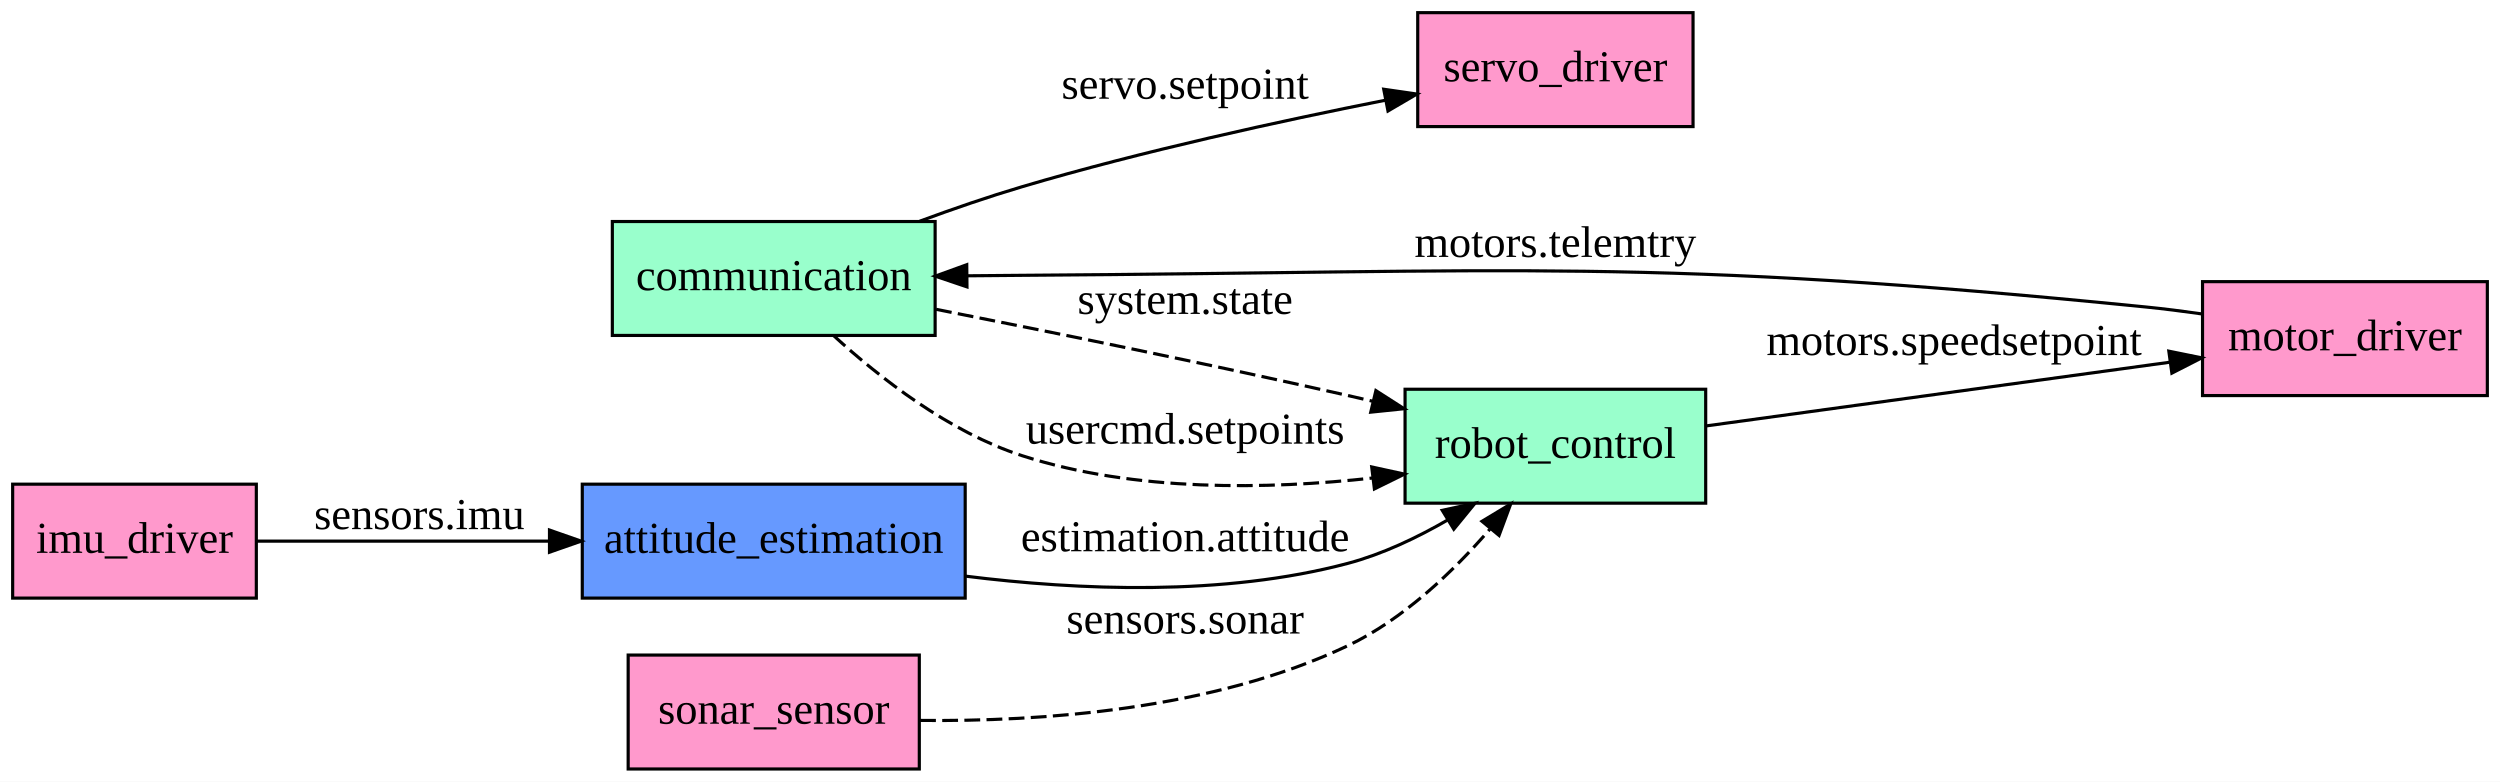
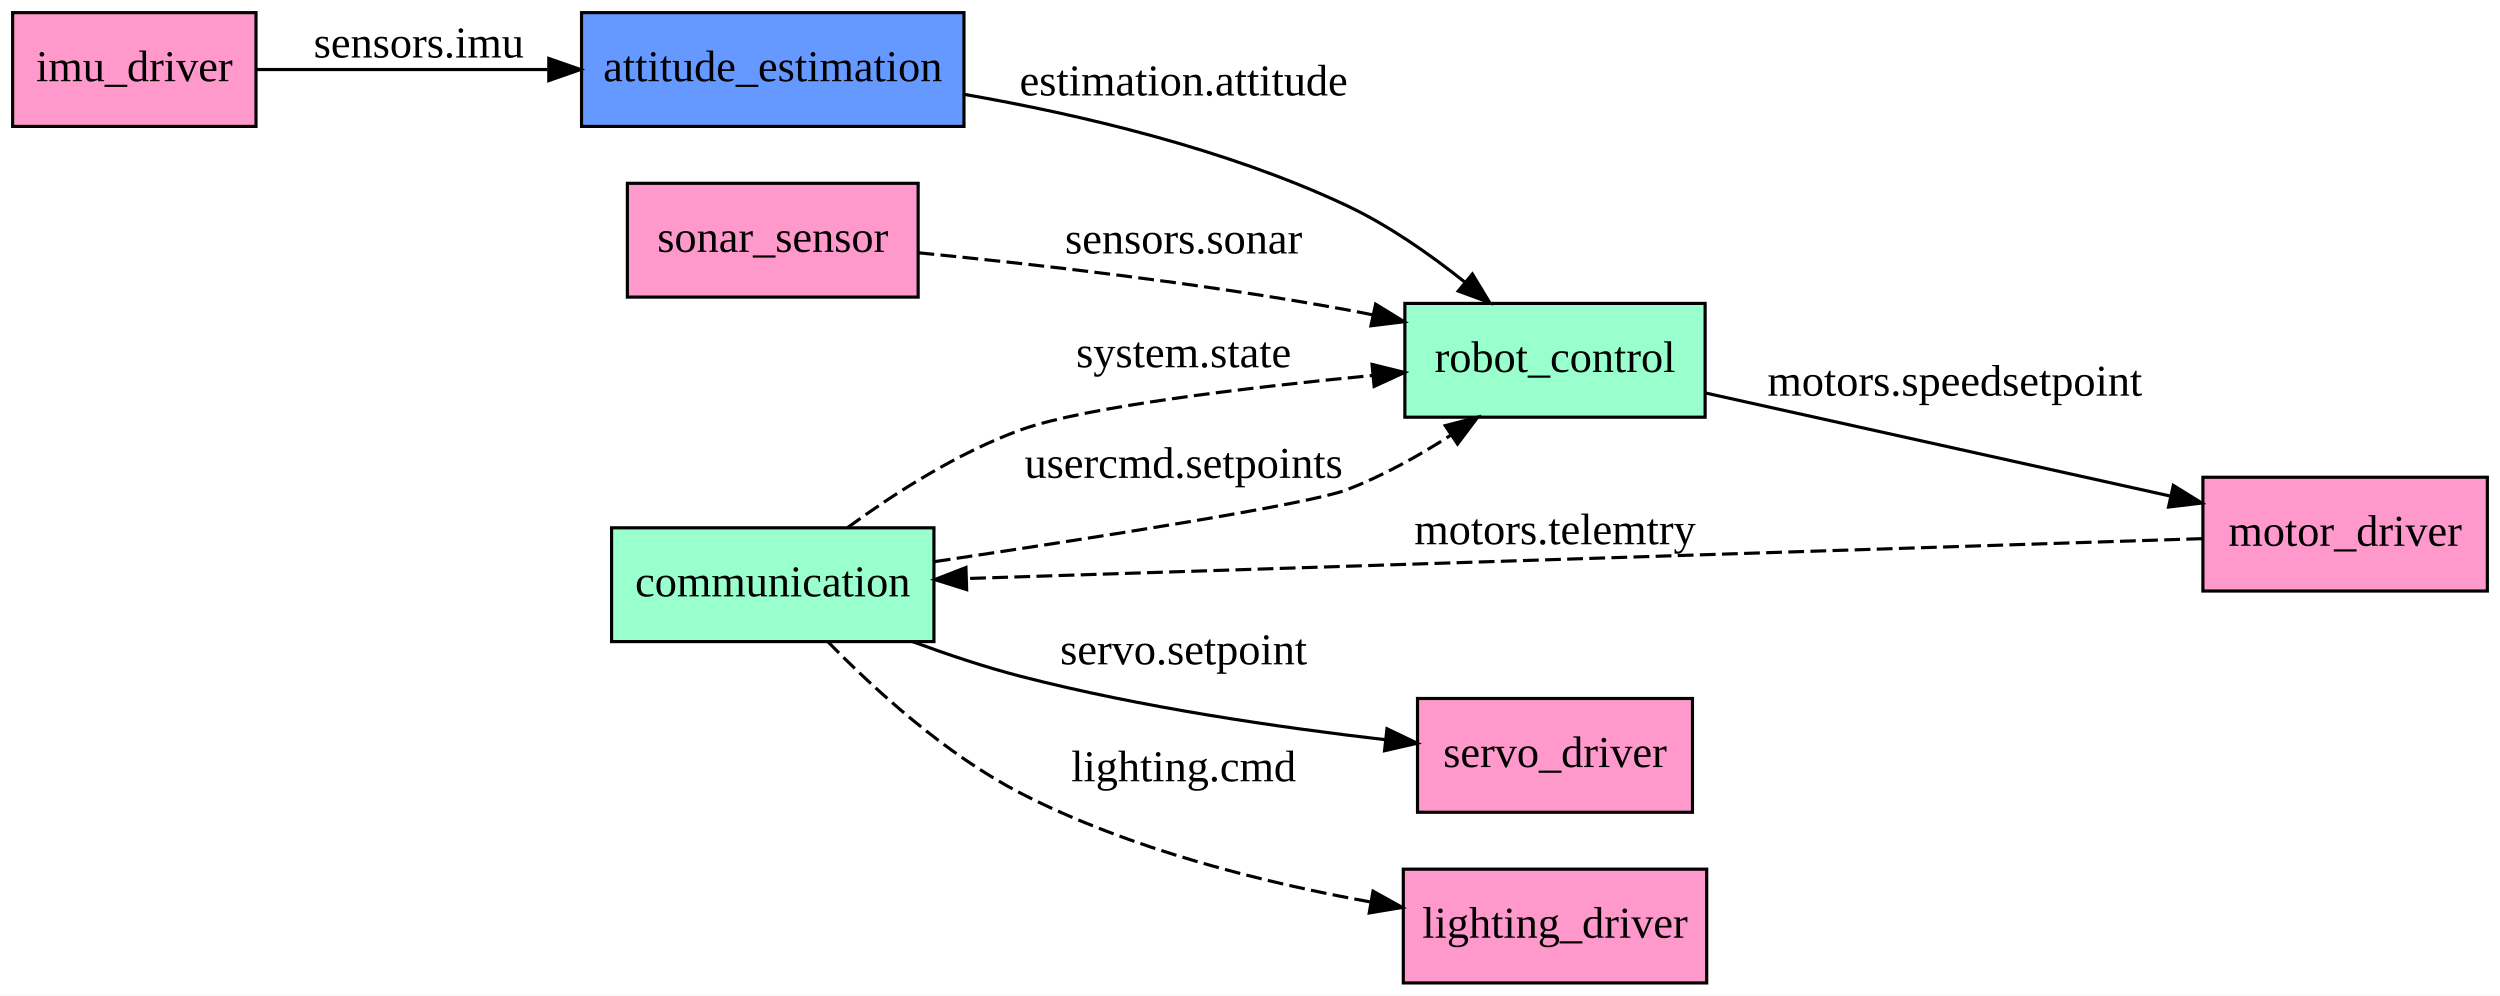
- <svg xmlns="http://www.w3.org/2000/svg" width="790pt" height="247pt" viewBox="0.00 0.00 790.00 247.00">
-   <g id="graph0" class="graph" transform="scale(1 1) rotate(0) translate(4 243)">
-     <polygon fill="white" stroke="none" points="-4,4 -4,-243 786,-243 786,4 -4,4" />
+ <svg xmlns="http://www.w3.org/2000/svg" width="791pt" height="315pt" viewBox="0.00 0.00 791.00 315.00">
+   <g id="graph0" class="graph" transform="scale(1 1) rotate(0) translate(4 311)">
+     <polygon fill="white" stroke="none" points="-4,4 -4,-311 787,-311 787,4 -4,4" />
    <g id="node1" class="node">
-       <polygon fill="#99ffcc" stroke="black" points="291.5,-173 189.5,-173 189.5,-137 291.5,-137 291.5,-173" />
-       <text text-anchor="middle" x="240.5" y="-151.3" font-family="Times New Roman,serif" font-size="14.00">communication</text>
+       <polygon fill="#99ffcc" stroke="black" points="291.5,-144 189.5,-144 189.5,-108 291.5,-108 291.5,-144" />
+       <text text-anchor="middle" x="240.5" y="-122.3" font-family="Times New Roman,serif" font-size="14.00">communication</text>
    </g>
    <g id="node2" class="node">
-       <polygon fill="#99ffcc" stroke="black" points="535,-120 440,-120 440,-84 535,-84 535,-120" />
-       <text text-anchor="middle" x="487.5" y="-98.3" font-family="Times New Roman,serif" font-size="14.00">robot_control</text>
+       <polygon fill="#99ffcc" stroke="black" points="535.5,-215 440.5,-215 440.5,-179 535.5,-179 535.5,-215" />
+       <text text-anchor="middle" x="488" y="-193.3" font-family="Times New Roman,serif" font-size="14.00">robot_control</text>
    </g>
    <g id="edge1" class="edge">
-       <path fill="none" stroke="black" stroke-dasharray="5,2" d="M291.8,-145.26C328.08,-138.1 378.17,-127.93 422,-118 424.6,-117.41 427.26,-116.8 429.94,-116.17" />
-       <polygon fill="black" stroke="black" points="430.78,-119.57 439.7,-113.85 429.16,-112.76 430.78,-119.57" />
-       <text text-anchor="middle" x="370.5" y="-143.8" font-family="Times New Roman,serif" font-size="14.00">system.state</text>
+       <path fill="none" stroke="black" stroke-dasharray="5,2" d="M264.19,-144.08C278.95,-154.86 299.09,-167.8 319,-175 338.95,-182.22 389.78,-188.29 430.34,-192.21" />
+       <polygon fill="black" stroke="black" points="430.12,-195.7 440.4,-193.16 430.77,-188.74 430.12,-195.7" />
+       <text text-anchor="middle" x="370.5" y="-194.8" font-family="Times New Roman,serif" font-size="14.00">system.state</text>
    </g>
    <g id="edge2" class="edge">
-       <path fill="none" stroke="black" stroke-dasharray="5,2" d="M259.36,-137C273.98,-123.62 295.94,-106.46 319,-99 354.61,-87.48 396.75,-88.3 429.85,-91.96" />
-       <polygon fill="black" stroke="black" points="429.46,-95.44 439.81,-93.18 430.31,-88.5 429.46,-95.44" />
-       <text text-anchor="middle" x="370.5" y="-102.8" font-family="Times New Roman,serif" font-size="14.00">usercmd.setpoints</text>
+       <path fill="none" stroke="black" stroke-dasharray="5,2" d="M291.77,-133.31C340.89,-140.63 409.98,-151.42 422,-156 433.38,-160.33 444.91,-166.79 455.03,-173.3" />
+       <polygon fill="black" stroke="black" points="453.27,-176.33 463.53,-178.99 457.16,-170.51 453.27,-176.33" />
+       <text text-anchor="middle" x="370.5" y="-159.8" font-family="Times New Roman,serif" font-size="14.00">usercmd.setpoints</text>
    </g>
    <g id="node3" class="node">
-       <polygon fill="#ff99cc" stroke="black" points="531,-239 444,-239 444,-203 531,-203 531,-239" />
-       <text text-anchor="middle" x="487.5" y="-217.3" font-family="Times New Roman,serif" font-size="14.00">servo_driver</text>
+       <polygon fill="#ff99cc" stroke="black" points="531.5,-90 444.5,-90 444.5,-54 531.5,-54 531.5,-90" />
+       <text text-anchor="middle" x="488" y="-68.3" font-family="Times New Roman,serif" font-size="14.00">servo_driver</text>
    </g>
    <g id="edge3" class="edge">
-       <path fill="none" stroke="black" d="M286.63,-173.1C297.16,-176.99 308.39,-180.86 319,-184 356.91,-195.22 400.55,-204.75 433.78,-211.33" />
-       <polygon fill="black" stroke="black" points="433.26,-214.8 443.74,-213.28 434.6,-207.93 433.26,-214.8" />
-       <text text-anchor="middle" x="370.5" y="-211.8" font-family="Times New Roman,serif" font-size="14.00">servo.setpoint</text>
+       <path fill="none" stroke="black" d="M284.84,-107.95C295.84,-103.88 307.73,-99.91 319,-97 357.03,-87.17 400.98,-80.8 434.38,-76.95" />
+       <polygon fill="black" stroke="black" points="434.84,-80.42 444.39,-75.84 434.07,-73.47 434.84,-80.42" />
+       <text text-anchor="middle" x="370.5" y="-100.8" font-family="Times New Roman,serif" font-size="14.00">servo.setpoint</text>
    </g>
    <g id="node4" class="node">
-       <polygon fill="#ff99cc" stroke="black" points="782,-154 692,-154 692,-118 782,-118 782,-154" />
-       <text text-anchor="middle" x="737" y="-132.3" font-family="Times New Roman,serif" font-size="14.00">motor_driver</text>
+       <polygon fill="#ff99cc" stroke="black" points="536,-36 440,-36 440,0 536,0 536,-36" />
+       <text text-anchor="middle" x="488" y="-14.3" font-family="Times New Roman,serif" font-size="14.00">lighting_driver</text>
    </g>
    <g id="edge4" class="edge">
-       <path fill="none" stroke="black" d="M535.05,-108.4C576.75,-114.12 637.93,-122.53 681.81,-128.56" />
-       <polygon fill="black" stroke="black" points="681.35,-132.03 691.74,-129.92 682.31,-125.09 681.35,-132.03" />
-       <text text-anchor="middle" x="613.5" y="-130.8" font-family="Times New Roman,serif" font-size="14.00">motors.speedsetpoint</text>
+       <path fill="none" stroke="black" stroke-dasharray="5,2" d="M257.94,-107.96C272.57,-92.98 295.27,-72.21 319,-60 353.52,-42.24 395.97,-31.71 429.56,-25.63" />
+       <polygon fill="black" stroke="black" points="430.42,-29.04 439.68,-23.89 429.23,-22.14 430.42,-29.04" />
+       <text text-anchor="middle" x="370.5" y="-63.8" font-family="Times New Roman,serif" font-size="14.00">lighting.cmd</text>
+     </g>
+     <g id="node5" class="node">
+       <polygon fill="#ff99cc" stroke="black" points="783,-160 693,-160 693,-124 783,-124 783,-160" />
+       <text text-anchor="middle" x="738" y="-138.3" font-family="Times New Roman,serif" font-size="14.00">motor_driver</text>
    </g>
    <g id="edge5" class="edge">
-       <path fill="none" stroke="black" d="M691.72,-143.81C685.78,-144.66 679.75,-145.42 674,-146 516.94,-161.72 476.84,-157.02 319,-156 313.45,-155.96 307.68,-155.91 301.89,-155.85" />
-       <polygon fill="black" stroke="black" points="301.56,-152.35 291.53,-155.74 301.49,-159.35 301.56,-152.35" />
-       <text text-anchor="middle" x="487.5" y="-161.8" font-family="Times New Roman,serif" font-size="14.00">motors.telemtry</text>
+       <path fill="none" stroke="black" d="M535.65,-186.65C577.43,-177.39 638.73,-163.79 682.7,-154.04" />
+       <polygon fill="black" stroke="black" points="683.64,-157.42 692.65,-151.84 682.13,-150.58 683.64,-157.42" />
+       <text text-anchor="middle" x="614.5" y="-185.8" font-family="Times New Roman,serif" font-size="14.00">motors.speedsetpoint</text>
    </g>
-     <g id="node5" class="node">
-       <polygon fill="#ff99cc" stroke="black" points="77,-90 0,-90 0,-54 77,-54 77,-90" />
-       <text text-anchor="middle" x="38.5" y="-68.3" font-family="Times New Roman,serif" font-size="14.00">imu_driver</text>
+     <g id="edge6" class="edge">
+       <path fill="none" stroke="black" stroke-dasharray="5,2" d="M692.75,-140.57C603.69,-137.7 402.73,-131.21 301.78,-127.95" />
+       <polygon fill="black" stroke="black" points="301.85,-124.45 291.74,-127.62 301.62,-131.44 301.85,-124.45" />
+       <text text-anchor="middle" x="488" y="-138.8" font-family="Times New Roman,serif" font-size="14.00">motors.telemtry</text>
    </g>
    <g id="node6" class="node">
-       <polygon fill="#6699ff" stroke="black" points="301,-90 180,-90 180,-54 301,-54 301,-90" />
-       <text text-anchor="middle" x="240.5" y="-68.3" font-family="Times New Roman,serif" font-size="14.00">attitude_estimation</text>
+       <polygon fill="#ff99cc" stroke="black" points="77,-307 0,-307 0,-271 77,-271 77,-307" />
+       <text text-anchor="middle" x="38.5" y="-285.3" font-family="Times New Roman,serif" font-size="14.00">imu_driver</text>
    </g>
-     <g id="edge6" class="edge">
-       <path fill="none" stroke="black" d="M77.12,-72C103.04,-72 138.28,-72 169.3,-72" />
-       <polygon fill="black" stroke="black" points="169.64,-75.5 179.64,-72 169.64,-68.5 169.64,-75.5" />
-       <text text-anchor="middle" x="128.5" y="-75.8" font-family="Times New Roman,serif" font-size="14.00">sensors.imu</text>
+     <g id="node7" class="node">
+       <polygon fill="#6699ff" stroke="black" points="301,-307 180,-307 180,-271 301,-271 301,-307" />
+       <text text-anchor="middle" x="240.5" y="-285.3" font-family="Times New Roman,serif" font-size="14.00">attitude_estimation</text>
+     </g>
+     <g id="edge7" class="edge">
+       <path fill="none" stroke="black" d="M77.12,-289C103.04,-289 138.28,-289 169.3,-289" />
+       <polygon fill="black" stroke="black" points="169.64,-292.5 179.64,-289 169.64,-285.5 169.64,-292.5" />
+       <text text-anchor="middle" x="128.5" y="-292.8" font-family="Times New Roman,serif" font-size="14.00">sensors.imu</text>
+     </g>
+     <g id="edge9" class="edge">
+       <path fill="none" stroke="black" d="M301.27,-281.11C337.45,-274.81 383.82,-263.97 422,-246 435.25,-239.77 448.42,-230.55 459.4,-221.79" />
+       <polygon fill="black" stroke="black" points="461.86,-224.3 467.34,-215.24 457.4,-218.91 461.86,-224.3" />
+       <text text-anchor="middle" x="370.5" y="-280.8" font-family="Times New Roman,serif" font-size="14.00">estimation.attitude</text>
+     </g>
+     <g id="node8" class="node">
+       <polygon fill="#ff99cc" stroke="black" points="286.5,-253 194.5,-253 194.5,-217 286.5,-217 286.5,-253" />
+       <text text-anchor="middle" x="240.5" y="-231.3" font-family="Times New Roman,serif" font-size="14.00">sonar_sensor</text>
    </g>
    <g id="edge8" class="edge">
-       <path fill="none" stroke="black" d="M301.01,-60.95C336.68,-56.47 382.61,-54.5 422,-65 432.89,-67.9 443.85,-73.12 453.57,-78.75" />
-       <polygon fill="black" stroke="black" points="451.75,-81.74 462.11,-83.97 455.4,-75.77 451.75,-81.74" />
-       <text text-anchor="middle" x="370.5" y="-68.8" font-family="Times New Roman,serif" font-size="14.00">estimation.attitude</text>
-     </g>
-     <g id="node7" class="node">
-       <polygon fill="#ff99cc" stroke="black" points="286.5,-36 194.5,-36 194.5,0 286.5,0 286.5,-36" />
-       <text text-anchor="middle" x="240.5" y="-14.3" font-family="Times New Roman,serif" font-size="14.00">sonar_sensor</text>
-     </g>
-     <g id="edge7" class="edge">
-       <path fill="none" stroke="black" stroke-dasharray="5,2" d="M286.74,-15.35C324.65,-14.93 379.28,-18.64 422,-39 439.55,-47.37 455.26,-62.45 466.78,-75.75" />
-       <polygon fill="black" stroke="black" points="464.31,-78.27 473.38,-83.74 469.7,-73.8 464.31,-78.27" />
-       <text text-anchor="middle" x="370.5" y="-42.8" font-family="Times New Roman,serif" font-size="14.00">sensors.sonar</text>
+       <path fill="none" stroke="black" stroke-dasharray="5,2" d="M286.6,-231.02C323.26,-227.42 376.2,-221.4 422,-213 424.79,-212.49 427.63,-211.93 430.5,-211.34" />
+       <polygon fill="black" stroke="black" points="431.25,-214.76 440.28,-209.21 429.76,-207.92 431.25,-214.76" />
+       <text text-anchor="middle" x="370.5" y="-230.8" font-family="Times New Roman,serif" font-size="14.00">sensors.sonar</text>
    </g>
  </g>
</svg>
